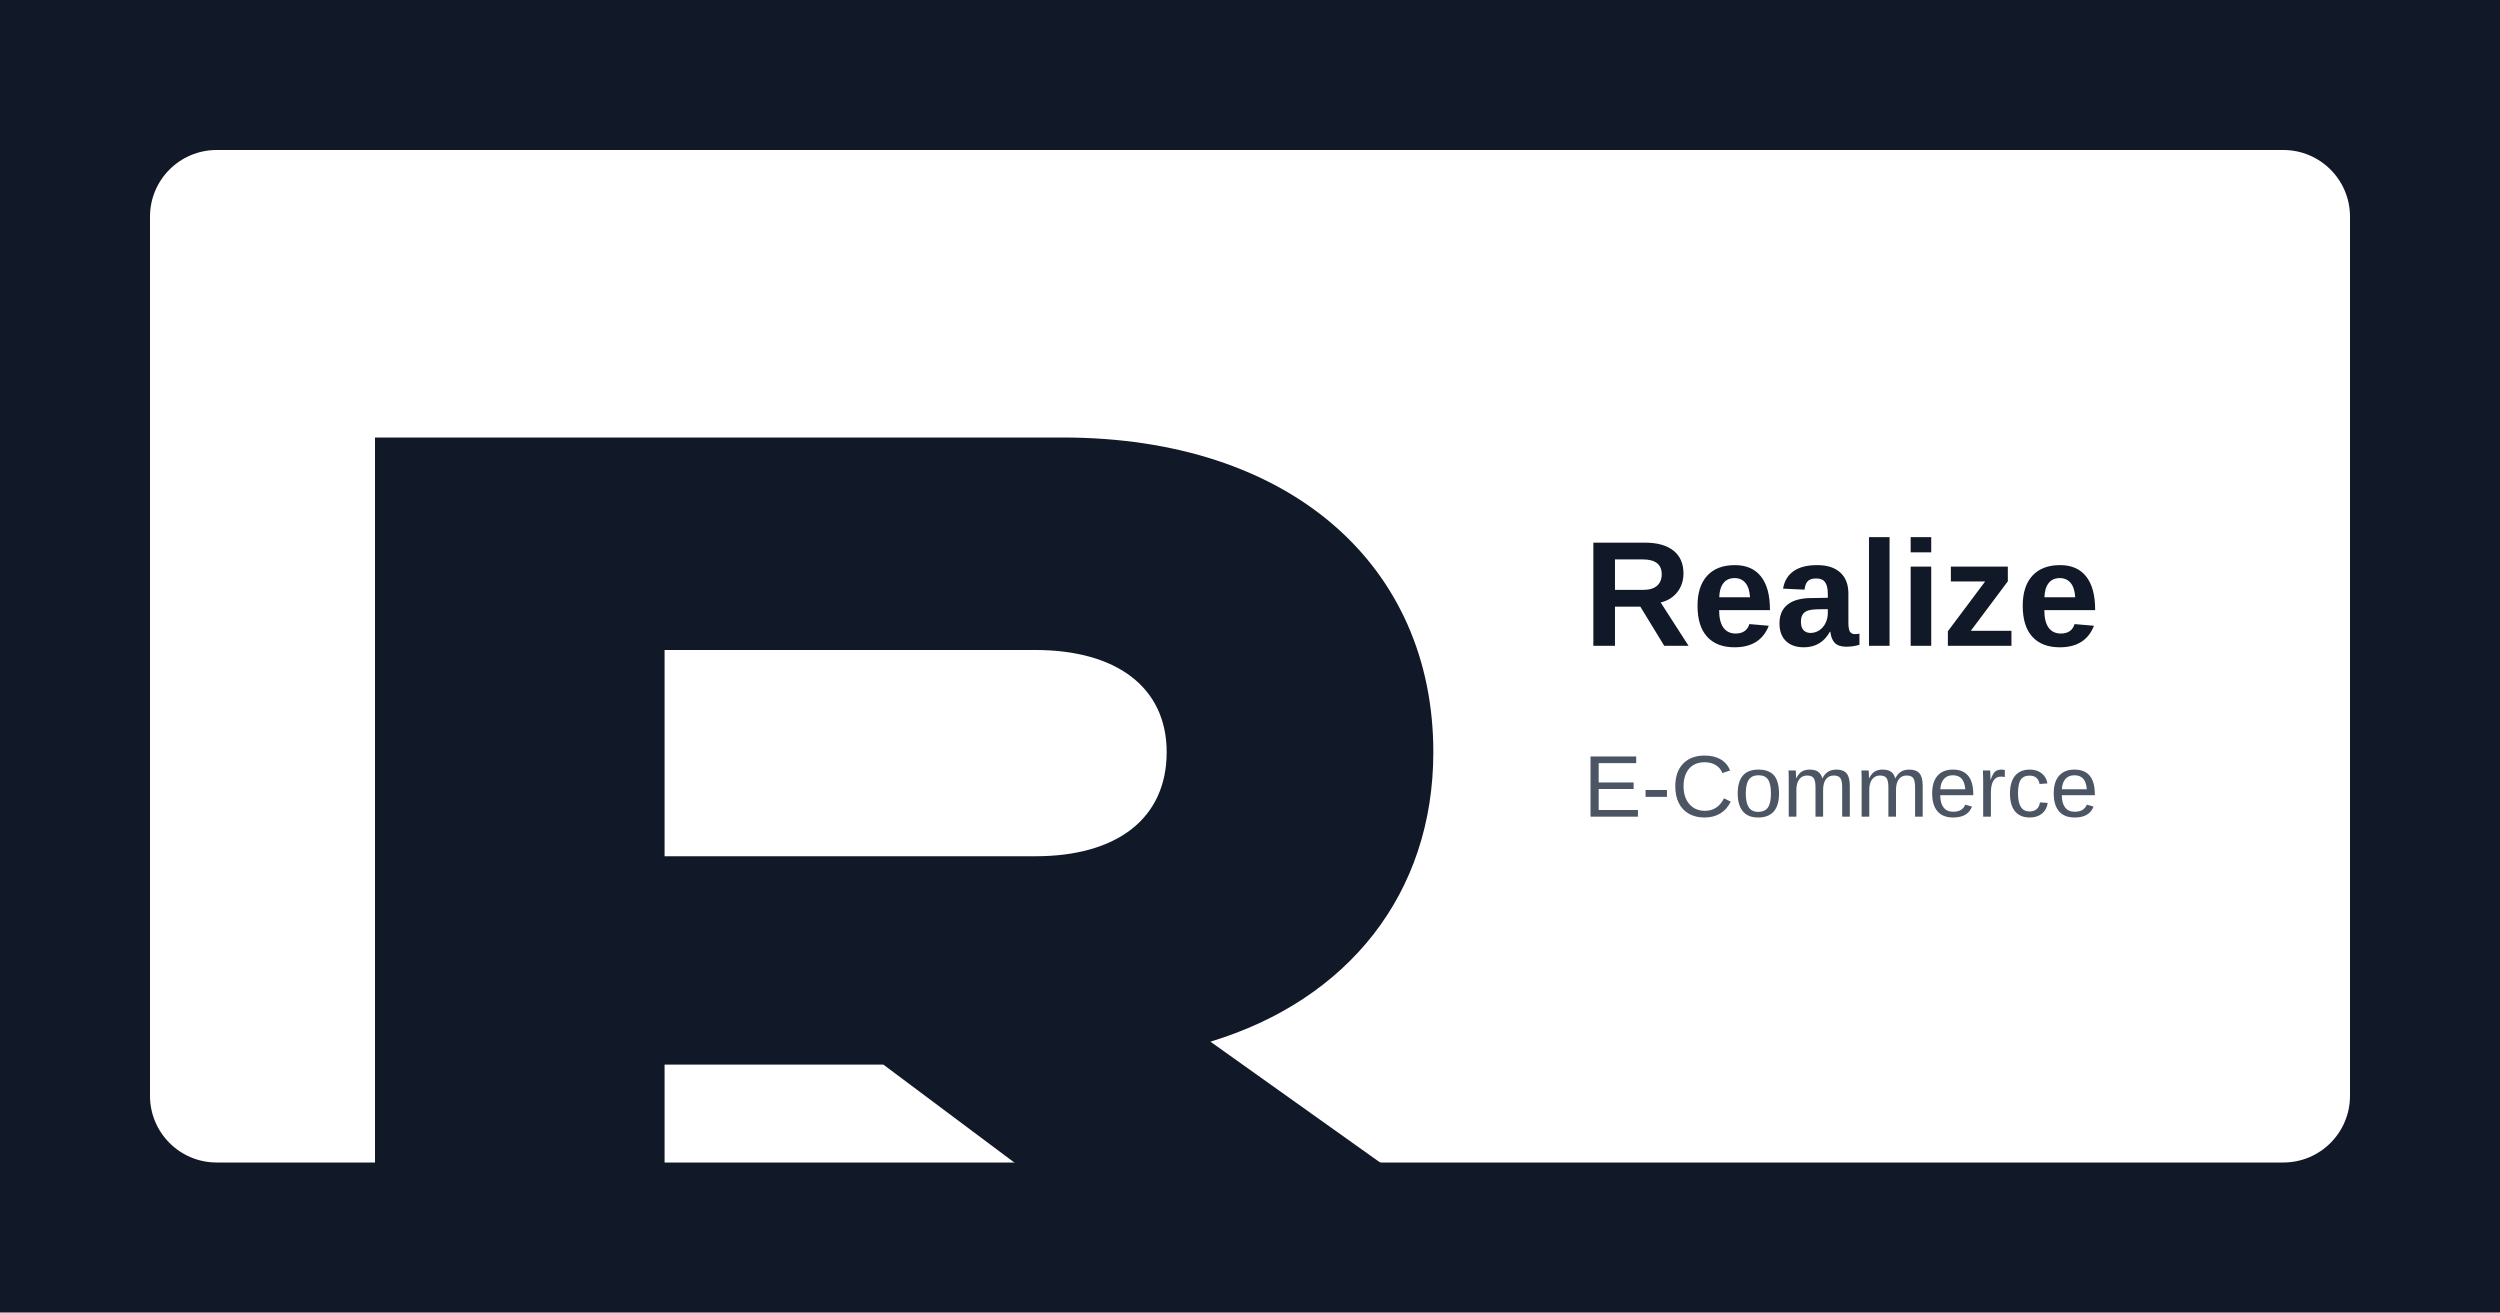
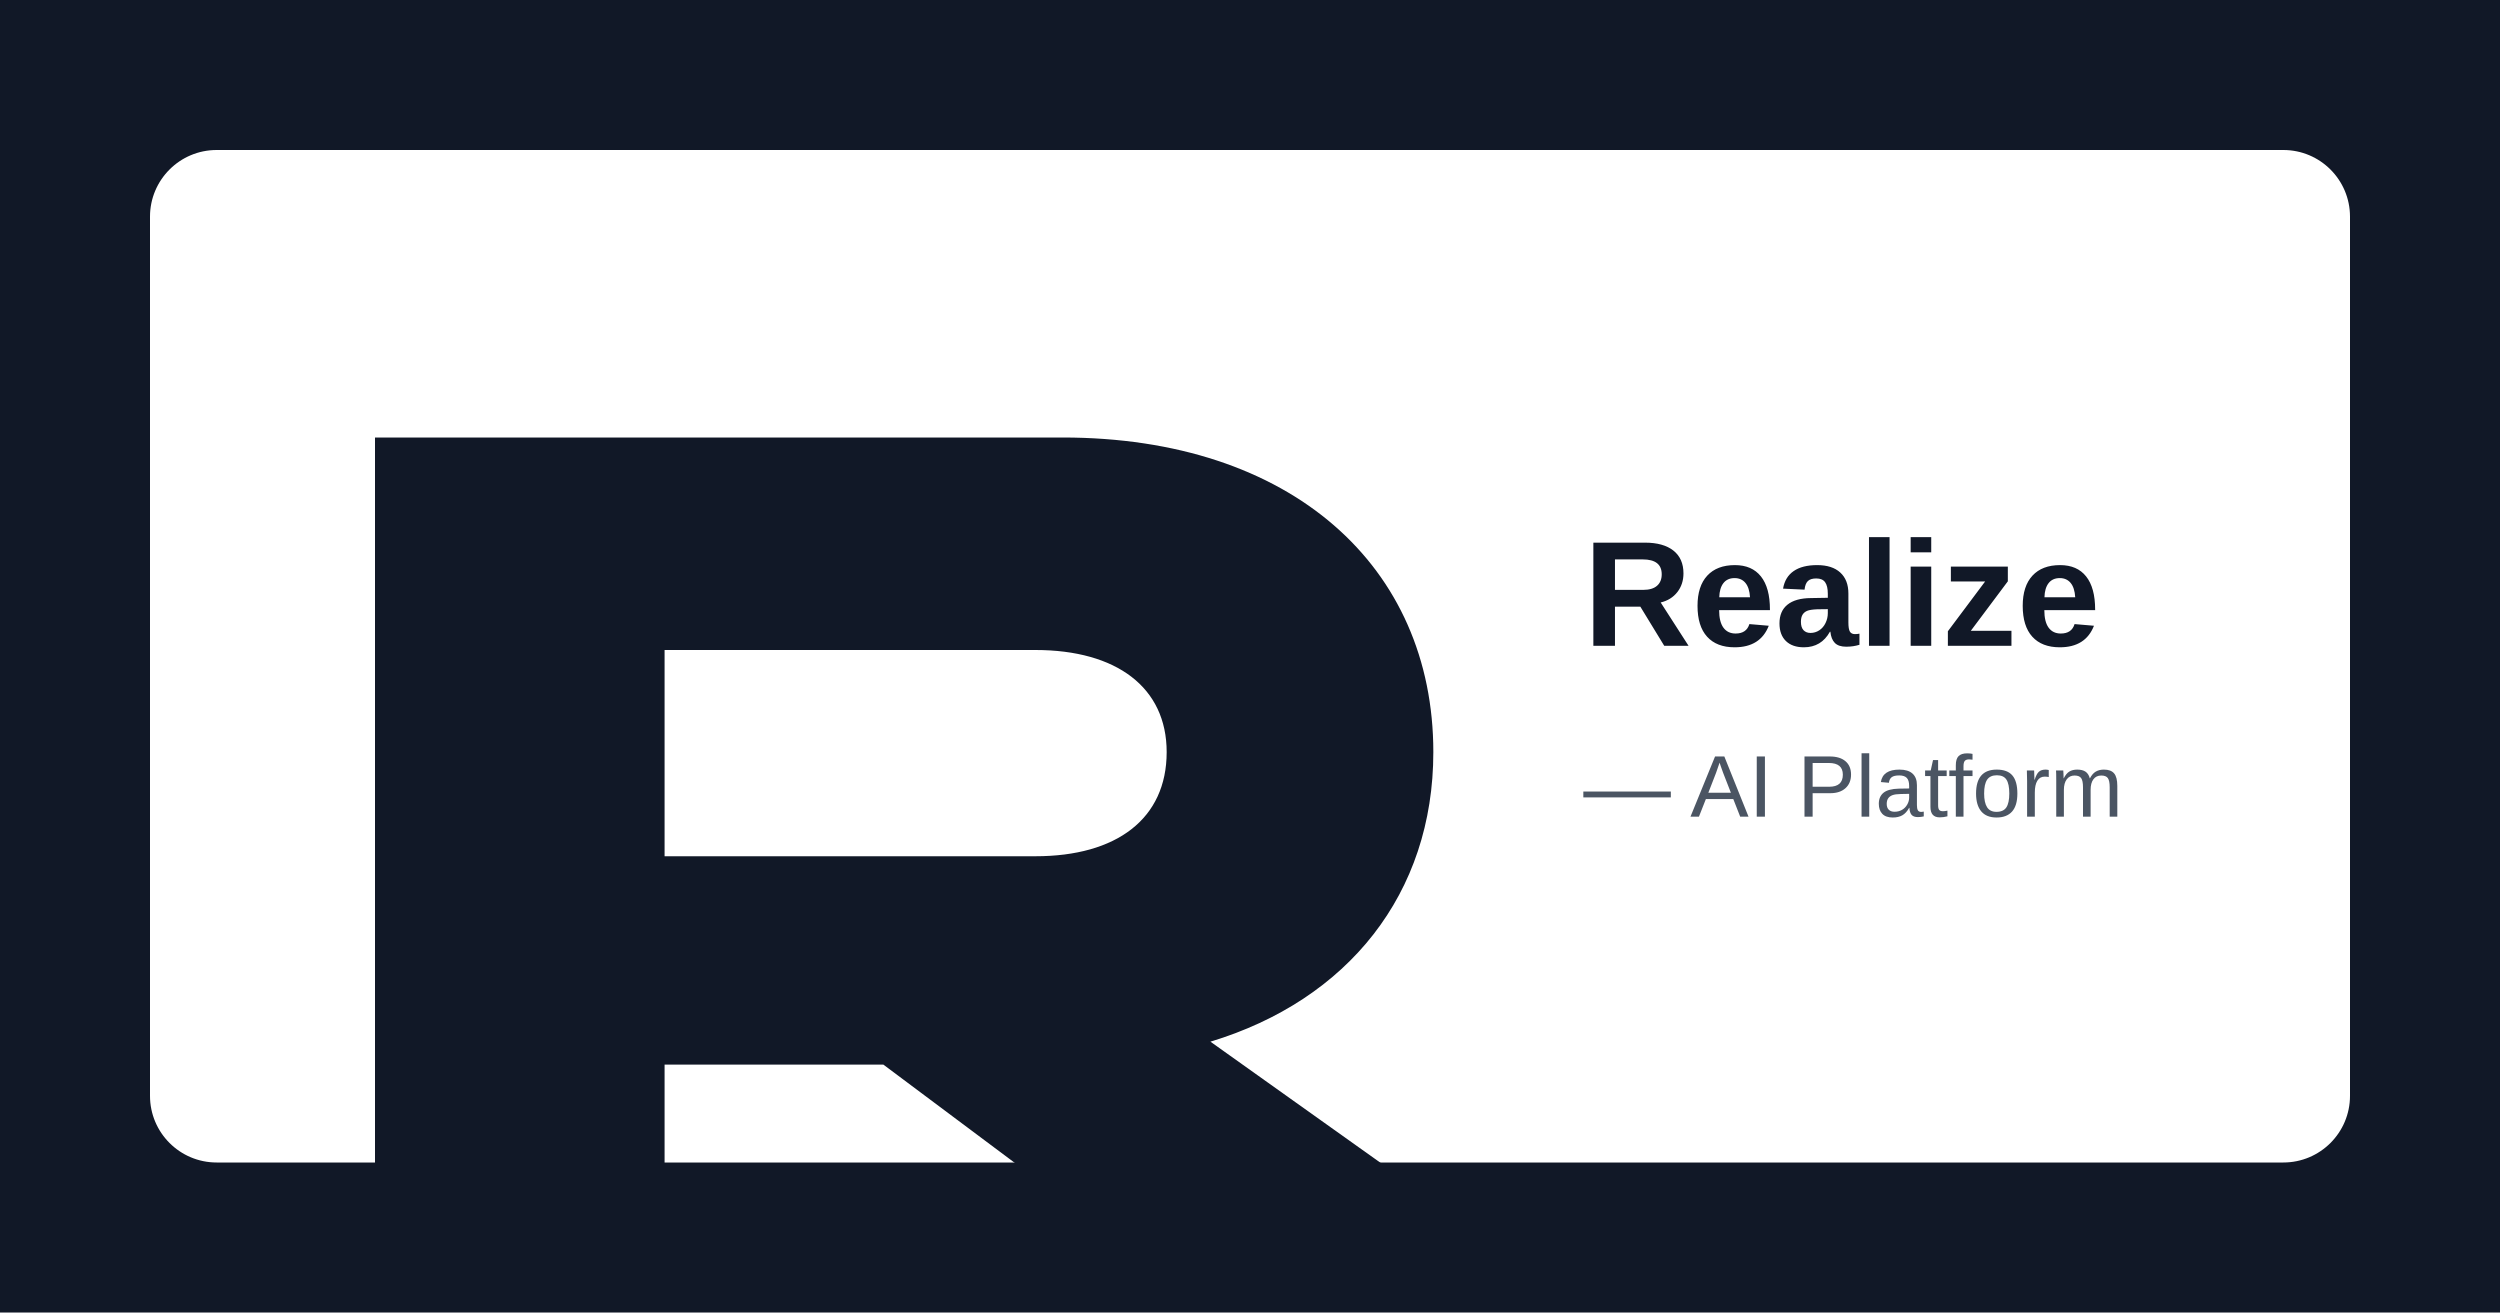
- <svg xmlns="http://www.w3.org/2000/svg" viewBox="0 0 1200 630">
+ <svg xmlns="http://www.w3.org/2000/svg" viewBox="0 0 1200 630" role="img" aria-labelledby="og-title">
  <rect width="1200" height="630" fill="#111827" />
  <rect x="72" y="72" width="1056" height="486" rx="32" fill="#ffffff" />
  <path d="M180 210h330c110 0 178 62 178 151 0 68-41 119-107 139l132 94H535l-111-83H319v83H180V210Zm139 102v99h178c39 0 63-18 63-50 0-31-24-49-63-49H319Z" fill="#111827" />
  <text x="760" y="310" fill="#111827" font-family="Arial, Helvetica, sans-serif" font-size="72" font-weight="700">Realize</text>
-   <text x="760" y="392" fill="#4b5563" font-family="Arial, Helvetica, sans-serif" font-size="42">E-Commerce</text>
+   <text x="760" y="392" fill="#4b5563" font-family="Arial, Helvetica, sans-serif" font-size="42">— AI Platform</text>
</svg>
